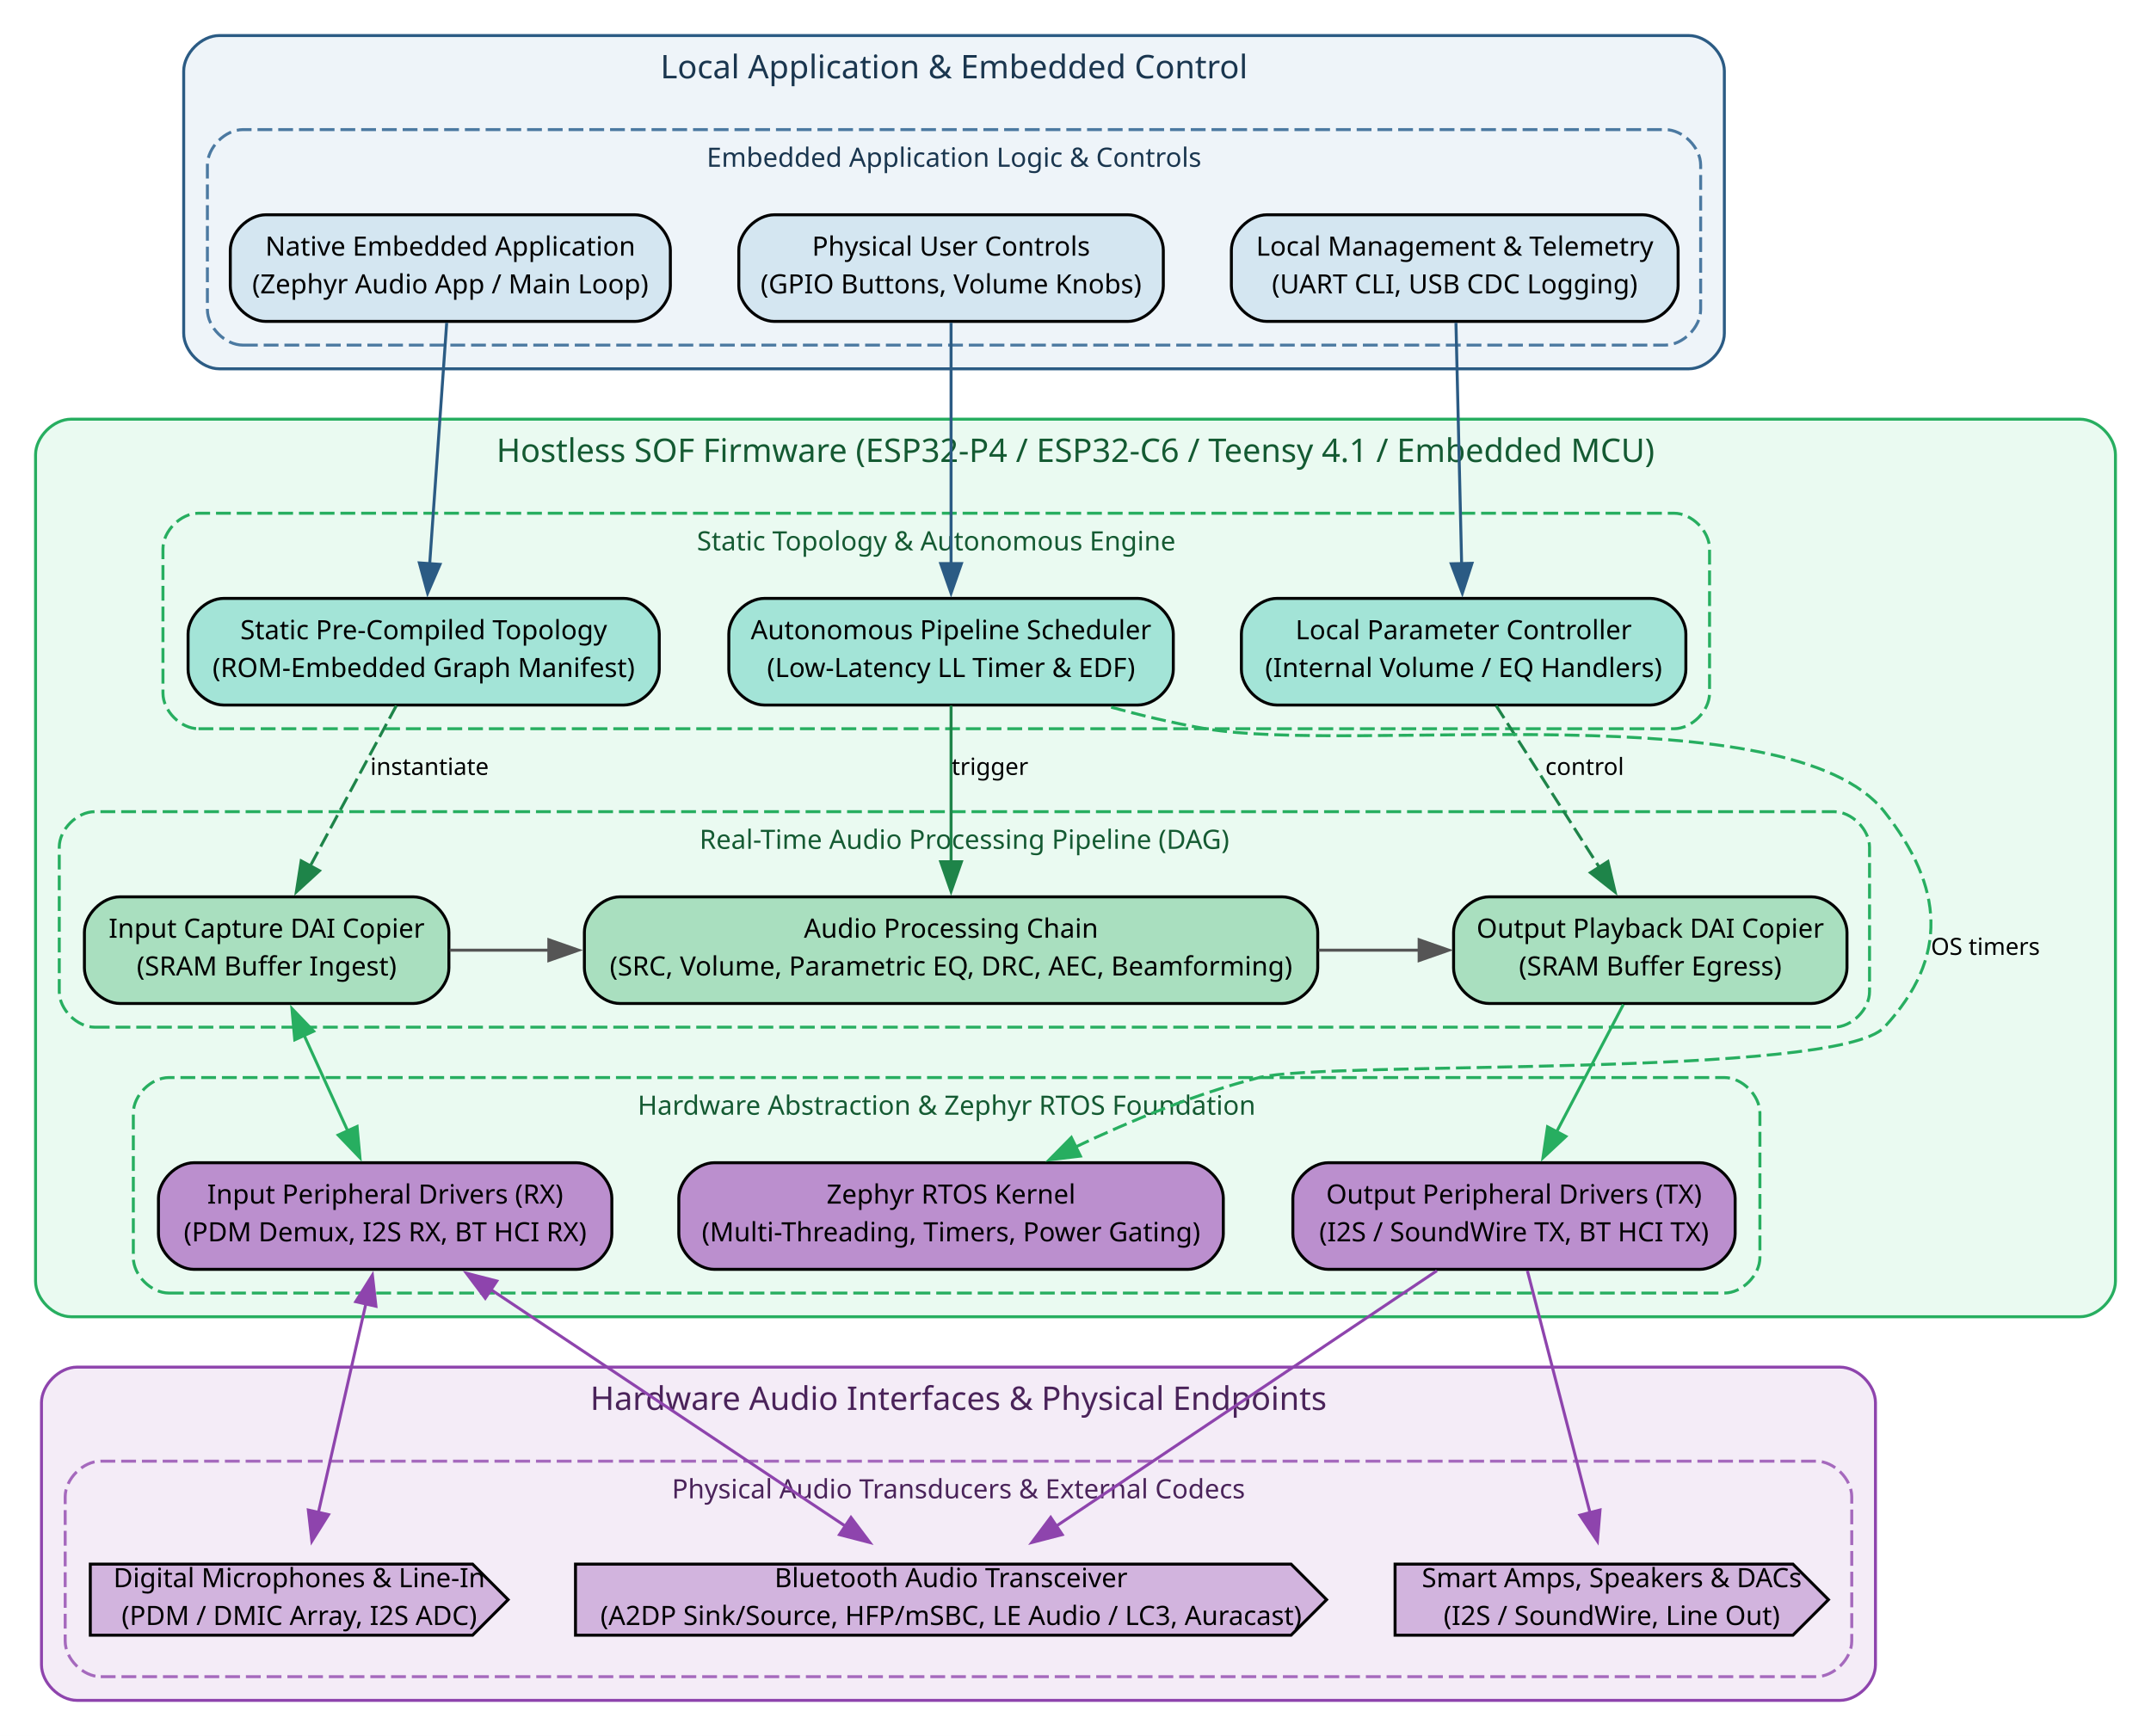
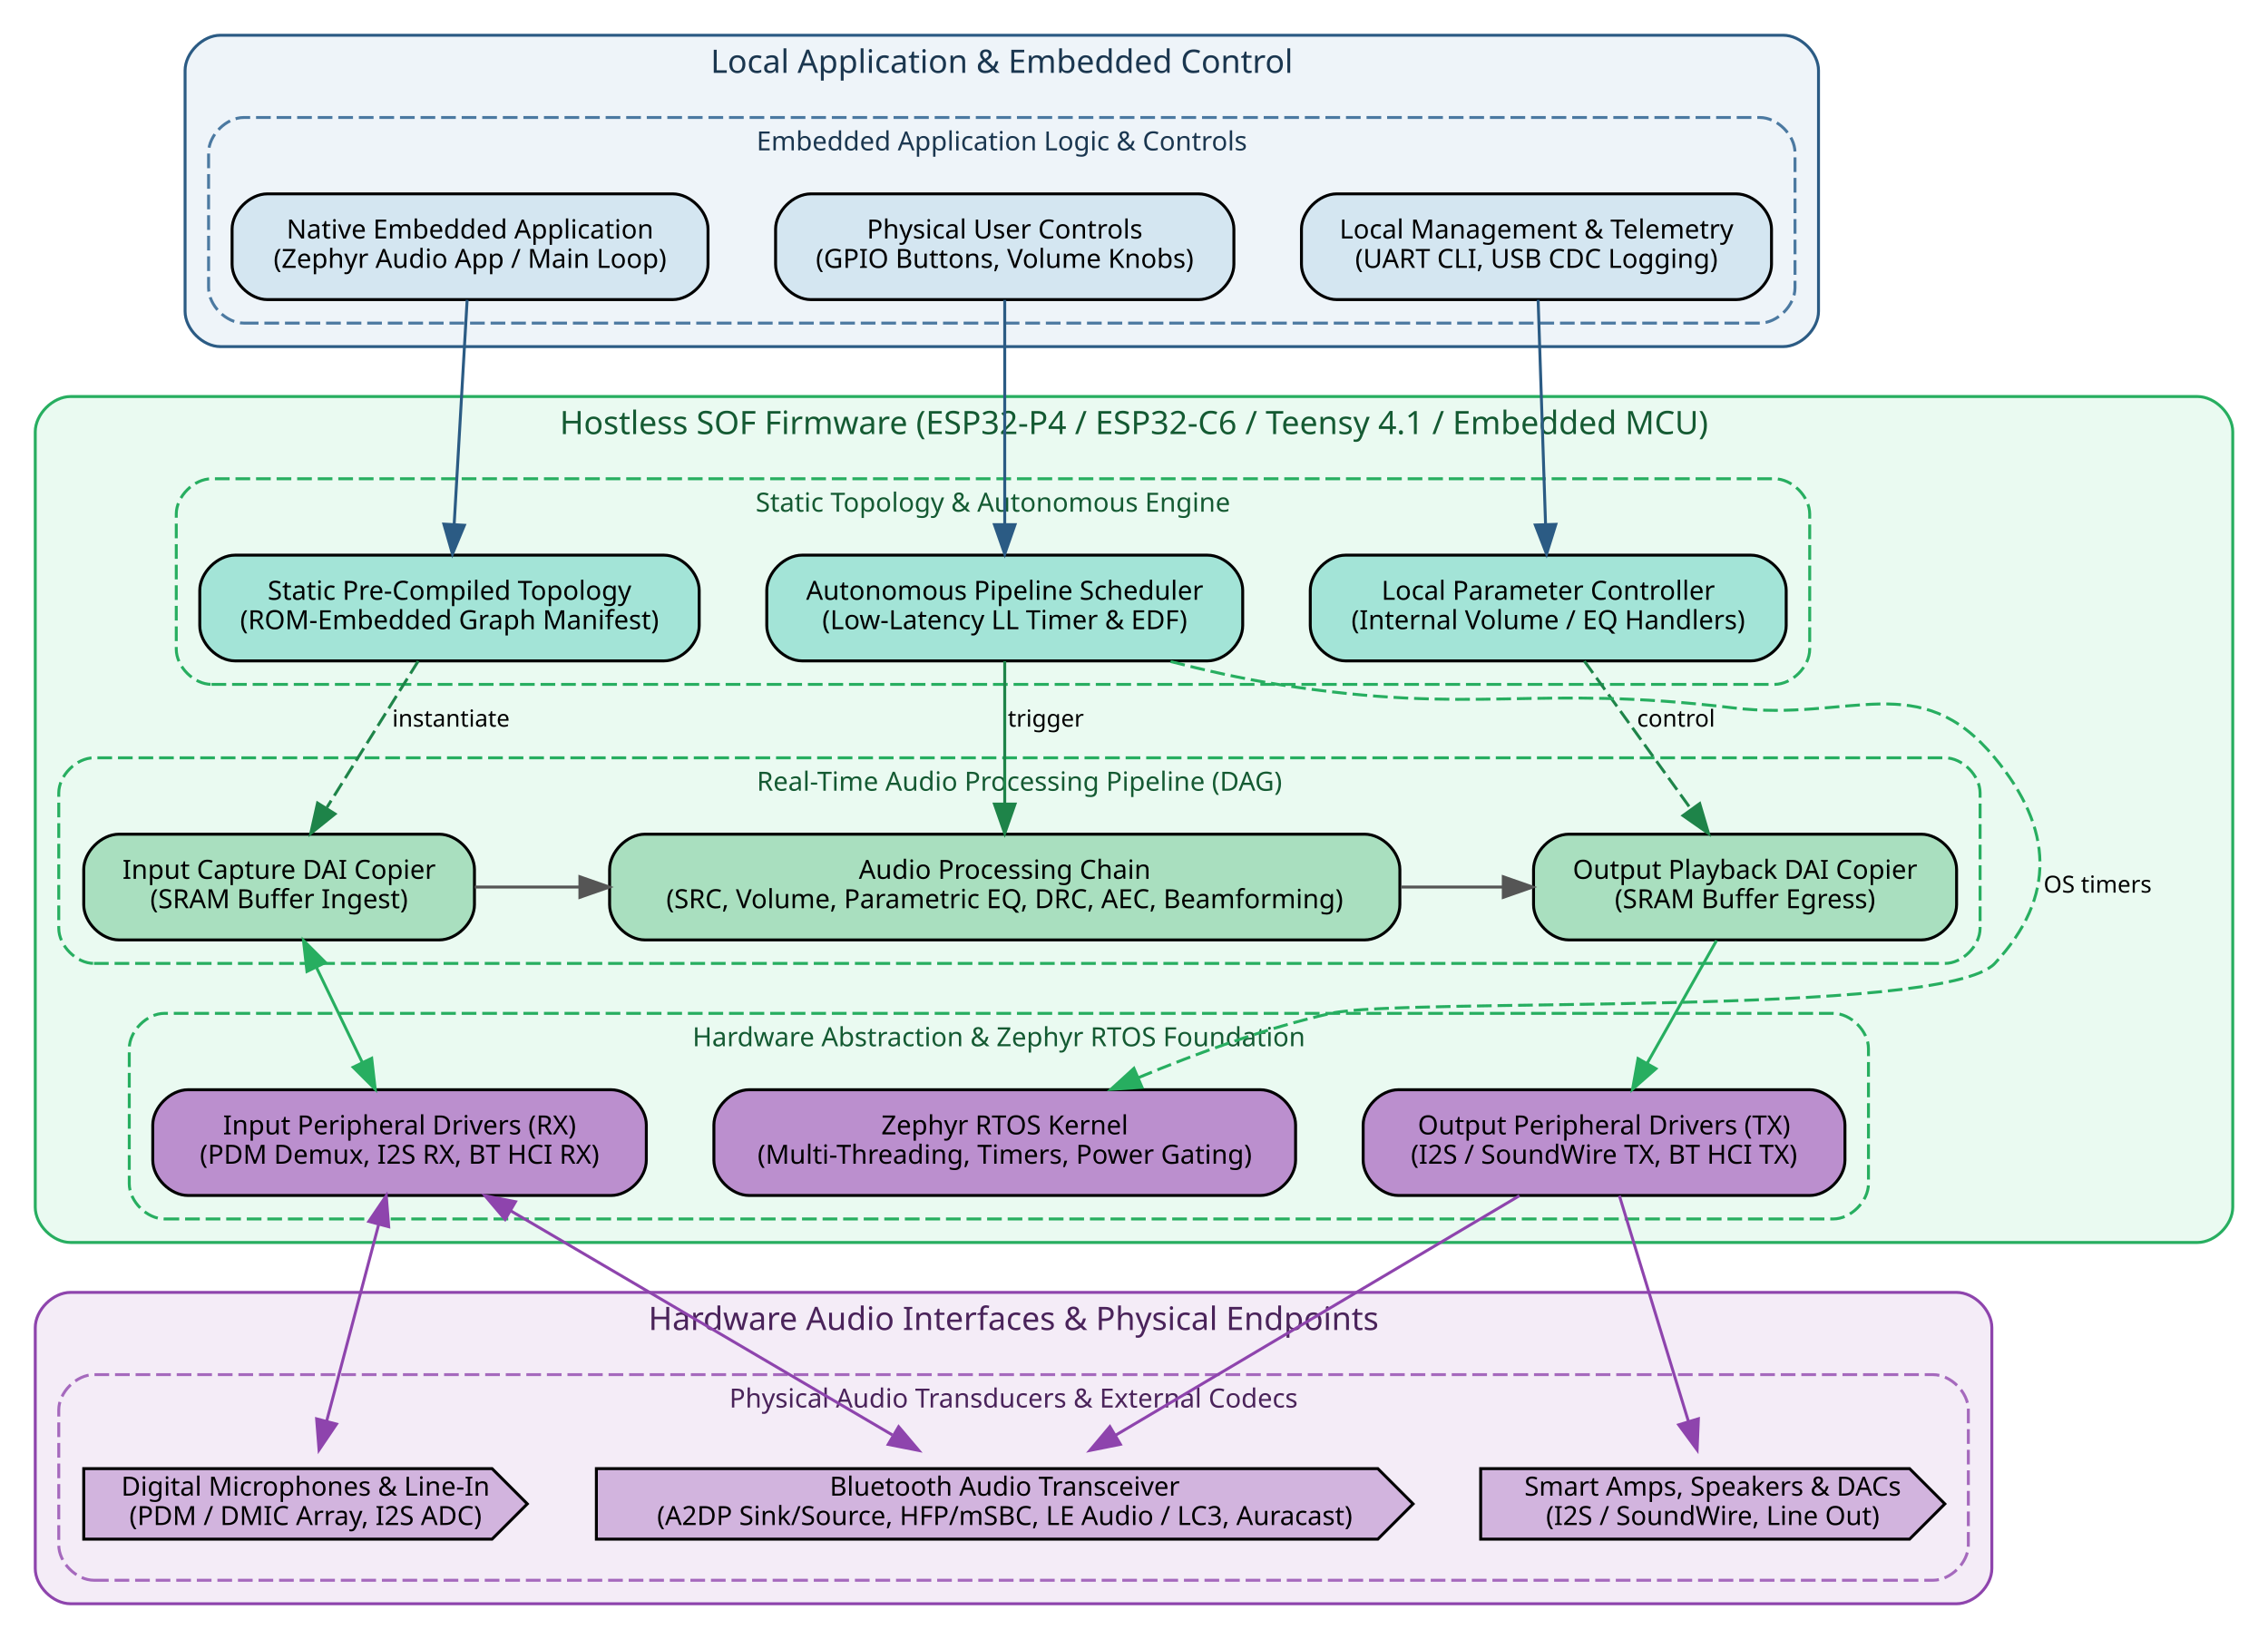
- <svg xmlns="http://www.w3.org/2000/svg" width="726pt" height="586pt" viewBox="0.00 0.00 726.00 586.00">
-   <g id="graph0" class="graph" transform="scale(1 1) rotate(0) translate(4 582)">
-     <polygon fill="white" stroke="none" points="-4,4 -4,-582 722,-582 722,4 -4,4" />
+ <svg xmlns="http://www.w3.org/2000/svg" width="772pt" height="558pt" viewBox="0.00 0.00 772.00 558.00">
+   <g id="graph0" class="graph" transform="scale(1 1) rotate(0) translate(4 554)">
+     <polygon fill="white" stroke="transparent" points="-4,4 -4,-554 768,-554 768,4 -4,4" />
    <g id="clust1" class="cluster">
-       <path fill="#eef4f9" stroke="#2b5b84" d="M70,-457.5C70,-457.5 566,-457.5 566,-457.5 572,-457.5 578,-463.5 578,-469.5 578,-469.5 578,-558 578,-558 578,-564 572,-570 566,-570 566,-570 70,-570 70,-570 64,-570 58,-564 58,-558 58,-558 58,-469.5 58,-469.5 58,-463.5 64,-457.5 70,-457.5" />
-       <text xml:space="preserve" text-anchor="middle" x="318" y="-555.55" font-family="Verdana-Bold" font-size="11.00" fill="#1a364f">Local Application &amp; Embedded Control</text>
+       <path fill="#eef4f9" stroke="#2b5b84" d="M71,-436C71,-436 603,-436 603,-436 609,-436 615,-442 615,-448 615,-448 615,-530 615,-530 615,-536 609,-542 603,-542 603,-542 71,-542 71,-542 65,-542 59,-536 59,-530 59,-530 59,-448 59,-448 59,-442 65,-436 71,-436" />
+       <text text-anchor="middle" x="337" y="-529.2" font-family="Verdana-Bold" font-size="11.00" fill="#1a364f">Local Application &amp; Embedded Control</text>
    </g>
    <g id="clust2" class="cluster">
-       <path fill="none" stroke="#4b79a1" stroke-dasharray="5,2" d="M78,-465.5C78,-465.5 558,-465.5 558,-465.5 564,-465.5 570,-471.5 570,-477.5 570,-477.5 570,-526.25 570,-526.25 570,-532.25 564,-538.25 558,-538.25 558,-538.25 78,-538.25 78,-538.25 72,-538.25 66,-532.25 66,-526.25 66,-526.25 66,-477.5 66,-477.5 66,-471.5 72,-465.5 78,-465.5" />
-       <text xml:space="preserve" text-anchor="middle" x="318" y="-525.7" font-family="Verdana-Bold" font-size="9.00" fill="#1a364f">Embedded Application Logic &amp; Controls</text>
+       <path fill="none" stroke="#4b79a1" stroke-dasharray="5,2" d="M79,-444C79,-444 595,-444 595,-444 601,-444 607,-450 607,-456 607,-456 607,-502 607,-502 607,-508 601,-514 595,-514 595,-514 79,-514 79,-514 73,-514 67,-508 67,-502 67,-502 67,-456 67,-456 67,-450 73,-444 79,-444" />
+       <text text-anchor="middle" x="337" y="-502.8" font-family="Verdana-Bold" font-size="9.00" fill="#1a364f">Embedded Application Logic &amp; Controls</text>
    </g>
    <g id="clust4" class="cluster">
-       <path fill="#eafaf1" stroke="#27ae60" d="M20,-137.5C20,-137.5 698,-137.5 698,-137.5 704,-137.5 710,-143.5 710,-149.5 710,-149.5 710,-428.5 710,-428.5 710,-434.5 704,-440.5 698,-440.5 698,-440.5 20,-440.5 20,-440.5 14,-440.5 8,-434.5 8,-428.5 8,-428.5 8,-149.5 8,-149.5 8,-143.5 14,-137.5 20,-137.5" />
-       <text xml:space="preserve" text-anchor="middle" x="359" y="-426.05" font-family="Verdana-Bold" font-size="11.00" fill="#145a32">Hostless SOF Firmware (ESP32-P4 / ESP32-C6 / Teensy 4.1 / Embedded MCU)</text>
+       <path fill="#eafaf1" stroke="#27ae60" d="M20,-131C20,-131 744,-131 744,-131 750,-131 756,-137 756,-143 756,-143 756,-407 756,-407 756,-413 750,-419 744,-419 744,-419 20,-419 20,-419 14,-419 8,-413 8,-407 8,-407 8,-143 8,-143 8,-137 14,-131 20,-131" />
+       <text text-anchor="middle" x="382" y="-406.2" font-family="Verdana-Bold" font-size="11.00" fill="#145a32">Hostless SOF Firmware (ESP32-P4 / ESP32-C6 / Teensy 4.1 / Embedded MCU)</text>
    </g>
    <g id="clust5" class="cluster">
-       <path fill="none" stroke="#27ae60" stroke-dasharray="5,2" d="M63,-336C63,-336 561,-336 561,-336 567,-336 573,-342 573,-348 573,-348 573,-396.75 573,-396.75 573,-402.75 567,-408.75 561,-408.75 561,-408.75 63,-408.75 63,-408.75 57,-408.75 51,-402.75 51,-396.75 51,-396.75 51,-348 51,-348 51,-342 57,-336 63,-336" />
-       <text xml:space="preserve" text-anchor="middle" x="312" y="-396.2" font-family="Verdana-Bold" font-size="9.00" fill="#145a32">Static Topology &amp; Autonomous Engine</text>
+       <path fill="none" stroke="#27ae60" stroke-dasharray="5,2" d="M68,-321C68,-321 600,-321 600,-321 606,-321 612,-327 612,-333 612,-333 612,-379 612,-379 612,-385 606,-391 600,-391 600,-391 68,-391 68,-391 62,-391 56,-385 56,-379 56,-379 56,-333 56,-333 56,-327 62,-321 68,-321" />
+       <text text-anchor="middle" x="334" y="-379.8" font-family="Verdana-Bold" font-size="9.00" fill="#145a32">Static Topology &amp; Autonomous Engine</text>
    </g>
    <g id="clust7" class="cluster">
-       <path fill="none" stroke="#27ae60" stroke-dasharray="5,2" d="M28,-235.25C28,-235.25 615,-235.25 615,-235.25 621,-235.25 627,-241.25 627,-247.25 627,-247.25 627,-296 627,-296 627,-302 621,-308 615,-308 615,-308 28,-308 28,-308 22,-308 16,-302 16,-296 16,-296 16,-247.25 16,-247.25 16,-241.25 22,-235.25 28,-235.25" />
-       <text xml:space="preserve" text-anchor="middle" x="321.5" y="-295.45" font-family="Verdana-Bold" font-size="9.00" fill="#145a32">Real-Time Audio Processing Pipeline (DAG)</text>
+       <path fill="none" stroke="#27ae60" stroke-dasharray="5,2" d="M28,-226C28,-226 658,-226 658,-226 664,-226 670,-232 670,-238 670,-238 670,-284 670,-284 670,-290 664,-296 658,-296 658,-296 28,-296 28,-296 22,-296 16,-290 16,-284 16,-284 16,-238 16,-238 16,-232 22,-226 28,-226" />
+       <text text-anchor="middle" x="343" y="-284.8" font-family="Verdana-Bold" font-size="9.00" fill="#145a32">Real-Time Audio Processing Pipeline (DAG)</text>
    </g>
    <g id="clust9" class="cluster">
-       <path fill="none" stroke="#27ae60" stroke-dasharray="5,2" d="M53,-145.5C53,-145.5 578,-145.5 578,-145.5 584,-145.5 590,-151.5 590,-157.5 590,-157.5 590,-206.25 590,-206.25 590,-212.25 584,-218.25 578,-218.25 578,-218.25 53,-218.25 53,-218.25 47,-218.25 41,-212.25 41,-206.25 41,-206.25 41,-157.5 41,-157.5 41,-151.5 47,-145.5 53,-145.5" />
-       <text xml:space="preserve" text-anchor="middle" x="315.5" y="-205.7" font-family="Verdana-Bold" font-size="9.00" fill="#145a32">Hardware Abstraction &amp; Zephyr RTOS Foundation</text>
+       <path fill="none" stroke="#27ae60" stroke-dasharray="5,2" d="M52,-139C52,-139 620,-139 620,-139 626,-139 632,-145 632,-151 632,-151 632,-197 632,-197 632,-203 626,-209 620,-209 620,-209 52,-209 52,-209 46,-209 40,-203 40,-197 40,-197 40,-151 40,-151 40,-145 46,-139 52,-139" />
+       <text text-anchor="middle" x="336" y="-197.8" font-family="Verdana-Bold" font-size="9.00" fill="#145a32">Hardware Abstraction &amp; Zephyr RTOS Foundation</text>
    </g>
    <g id="clust11" class="cluster">
-       <path fill="#f4ecf7" stroke="#8e44ad" d="M22,-8C22,-8 617,-8 617,-8 623,-8 629,-14 629,-20 629,-20 629,-108.5 629,-108.5 629,-114.5 623,-120.5 617,-120.5 617,-120.5 22,-120.5 22,-120.5 16,-120.5 10,-114.5 10,-108.5 10,-108.5 10,-20 10,-20 10,-14 16,-8 22,-8" />
-       <text xml:space="preserve" text-anchor="middle" x="319.5" y="-106.05" font-family="Verdana-Bold" font-size="11.00" fill="#4a235a">Hardware Audio Interfaces &amp; Physical Endpoints</text>
+       <path fill="#f4ecf7" stroke="#8e44ad" d="M20,-8C20,-8 662,-8 662,-8 668,-8 674,-14 674,-20 674,-20 674,-102 674,-102 674,-108 668,-114 662,-114 662,-114 20,-114 20,-114 14,-114 8,-108 8,-102 8,-102 8,-20 8,-20 8,-14 14,-8 20,-8" />
+       <text text-anchor="middle" x="341" y="-101.2" font-family="Verdana-Bold" font-size="11.00" fill="#4a235a">Hardware Audio Interfaces &amp; Physical Endpoints</text>
    </g>
    <g id="clust12" class="cluster">
-       <path fill="none" stroke="#a569bd" stroke-dasharray="5,2" d="M30,-16C30,-16 609,-16 609,-16 615,-16 621,-22 621,-28 621,-28 621,-76.75 621,-76.75 621,-82.75 615,-88.75 609,-88.75 609,-88.75 30,-88.75 30,-88.75 24,-88.75 18,-82.75 18,-76.75 18,-76.75 18,-28 18,-28 18,-22 24,-16 30,-16" />
-       <text xml:space="preserve" text-anchor="middle" x="319.5" y="-76.2" font-family="Verdana-Bold" font-size="9.00" fill="#4a235a">Physical Audio Transducers &amp; External Codecs</text>
+       <path fill="none" stroke="#a569bd" stroke-dasharray="5,2" d="M28,-16C28,-16 654,-16 654,-16 660,-16 666,-22 666,-28 666,-28 666,-74 666,-74 666,-80 660,-86 654,-86 654,-86 28,-86 28,-86 22,-86 16,-80 16,-74 16,-74 16,-28 16,-28 16,-22 22,-16 28,-16" />
+       <text text-anchor="middle" x="341" y="-74.8" font-family="Verdana-Bold" font-size="9.00" fill="#4a235a">Physical Audio Transducers &amp; External Codecs</text>
    </g>
    <g id="node1" class="node">
-       <path fill="#d4e6f1" stroke="black" d="M210.26,-509.5C210.26,-509.5 85.74,-509.5 85.74,-509.5 79.74,-509.5 73.73,-503.5 73.73,-497.5 73.73,-497.5 73.73,-485.5 73.73,-485.5 73.73,-479.5 79.73,-473.5 85.73,-473.5 85.73,-473.5 210.26,-473.5 210.26,-473.5 216.26,-473.5 222.26,-479.5 222.26,-485.5 222.26,-485.5 222.26,-497.5 222.26,-497.5 222.26,-503.5 216.26,-509.5 210.26,-509.5" />
-       <text xml:space="preserve" text-anchor="middle" x="148" y="-495.7" font-family="verdana" font-size="9.00">Native Embedded Application</text>
-       <text xml:space="preserve" text-anchor="middle" x="148" y="-482.95" font-family="verdana" font-size="9.00">(Zephyr Audio App / Main Loop)</text>
+       <path fill="#d4e6f1" stroke="black" d="M225,-488C225,-488 87,-488 87,-488 81,-488 75,-482 75,-476 75,-476 75,-464 75,-464 75,-458 81,-452 87,-452 87,-452 225,-452 225,-452 231,-452 237,-458 237,-464 237,-464 237,-476 237,-476 237,-482 231,-488 225,-488" />
+       <text text-anchor="middle" x="156" y="-472.8" font-family="verdana" font-size="9.00">Native Embedded Application</text>
+       <text text-anchor="middle" x="156" y="-462.8" font-family="verdana" font-size="9.00">(Zephyr Audio App / Main Loop)</text>
    </g>
    <g id="node4" class="node">
-       <path fill="#a3e4d7" stroke="black" d="M206.51,-380C206.51,-380 71.49,-380 71.49,-380 65.49,-380 59.48,-374 59.48,-368 59.48,-368 59.48,-356 59.48,-356 59.48,-350 65.48,-344 71.48,-344 71.48,-344 206.51,-344 206.51,-344 212.51,-344 218.51,-350 218.51,-356 218.51,-356 218.51,-368 218.51,-368 218.51,-374 212.51,-380 206.51,-380" />
-       <text xml:space="preserve" text-anchor="middle" x="139" y="-366.2" font-family="verdana" font-size="9.00">Static Pre-Compiled Topology</text>
-       <text xml:space="preserve" text-anchor="middle" x="139" y="-353.45" font-family="verdana" font-size="9.00">(ROM-Embedded Graph Manifest)</text>
+       <path fill="#a3e4d7" stroke="black" d="M222,-365C222,-365 76,-365 76,-365 70,-365 64,-359 64,-353 64,-353 64,-341 64,-341 64,-335 70,-329 76,-329 76,-329 222,-329 222,-329 228,-329 234,-335 234,-341 234,-341 234,-353 234,-353 234,-359 228,-365 222,-365" />
+       <text text-anchor="middle" x="149" y="-349.8" font-family="verdana" font-size="9.00">Static Pre-Compiled Topology</text>
+       <text text-anchor="middle" x="149" y="-339.8" font-family="verdana" font-size="9.00">(ROM-Embedded Graph Manifest)</text>
    </g>
    <g id="edge6" class="edge">
-       <path fill="none" stroke="#2b5b84" d="M146.77,-473.04C145.29,-452.06 142.78,-416.56 141.02,-391.57" />
-       <polygon fill="#2b5b84" stroke="#2b5b84" points="144.52,-391.49 140.32,-381.76 137.54,-391.98 144.52,-391.49" />
+       <path fill="none" stroke="#2b5b84" d="M155.01,-451.92C153.86,-432.04 151.95,-398.92 150.59,-375.42" />
+       <polygon fill="#2b5b84" stroke="#2b5b84" points="154.08,-375.17 150.01,-365.38 147.09,-375.57 154.08,-375.17" />
    </g>
    <g id="node2" class="node">
-       <path fill="#d4e6f1" stroke="black" d="M376.64,-509.5C376.64,-509.5 257.36,-509.5 257.36,-509.5 251.36,-509.5 245.36,-503.5 245.36,-497.5 245.36,-497.5 245.36,-485.5 245.36,-485.5 245.36,-479.5 251.36,-473.5 257.36,-473.5 257.36,-473.5 376.64,-473.5 376.64,-473.5 382.64,-473.5 388.64,-479.5 388.64,-485.5 388.64,-485.5 388.64,-497.5 388.64,-497.5 388.64,-503.5 382.64,-509.5 376.64,-509.5" />
-       <text xml:space="preserve" text-anchor="middle" x="317" y="-495.7" font-family="verdana" font-size="9.00">Physical User Controls</text>
-       <text xml:space="preserve" text-anchor="middle" x="317" y="-482.95" font-family="verdana" font-size="9.00">(GPIO Buttons, Volume Knobs)</text>
+       <path fill="#d4e6f1" stroke="black" d="M404,-488C404,-488 272,-488 272,-488 266,-488 260,-482 260,-476 260,-476 260,-464 260,-464 260,-458 266,-452 272,-452 272,-452 404,-452 404,-452 410,-452 416,-458 416,-464 416,-464 416,-476 416,-476 416,-482 410,-488 404,-488" />
+       <text text-anchor="middle" x="338" y="-472.8" font-family="verdana" font-size="9.00">Physical User Controls</text>
+       <text text-anchor="middle" x="338" y="-462.8" font-family="verdana" font-size="9.00">(GPIO Buttons, Volume Knobs)</text>
    </g>
    <g id="node5" class="node">
-       <path fill="#a3e4d7" stroke="black" d="M380.01,-380C380.01,-380 253.99,-380 253.99,-380 247.99,-380 241.99,-374 241.99,-368 241.99,-368 241.99,-356 241.99,-356 241.99,-350 247.99,-344 253.99,-344 253.99,-344 380.01,-344 380.01,-344 386.01,-344 392.01,-350 392.01,-356 392.01,-356 392.01,-368 392.01,-368 392.01,-374 386.01,-380 380.01,-380" />
-       <text xml:space="preserve" text-anchor="middle" x="317" y="-366.2" font-family="verdana" font-size="9.00">Autonomous Pipeline Scheduler</text>
-       <text xml:space="preserve" text-anchor="middle" x="317" y="-353.45" font-family="verdana" font-size="9.00">(Low-Latency LL Timer &amp; EDF)</text>
+       <path fill="#a3e4d7" stroke="black" d="M407,-365C407,-365 269,-365 269,-365 263,-365 257,-359 257,-353 257,-353 257,-341 257,-341 257,-335 263,-329 269,-329 269,-329 407,-329 407,-329 413,-329 419,-335 419,-341 419,-341 419,-353 419,-353 419,-359 413,-365 407,-365" />
+       <text text-anchor="middle" x="338" y="-349.8" font-family="verdana" font-size="9.00">Autonomous Pipeline Scheduler</text>
+       <text text-anchor="middle" x="338" y="-339.8" font-family="verdana" font-size="9.00">(Low-Latency LL Timer &amp; EDF)</text>
    </g>
    <g id="edge3" class="edge">
-       <path fill="none" stroke="#2b5b84" d="M317,-473.04C317,-452.06 317,-416.56 317,-391.57" />
-       <polygon fill="#2b5b84" stroke="#2b5b84" points="320.5,-391.76 317,-381.76 313.5,-391.76 320.5,-391.76" />
+       <path fill="none" stroke="#2b5b84" d="M338,-451.92C338,-432.04 338,-398.92 338,-375.42" />
+       <polygon fill="#2b5b84" stroke="#2b5b84" points="341.5,-375.38 338,-365.38 334.5,-375.38 341.5,-375.38" />
    </g>
    <g id="node3" class="node">
-       <path fill="#d4e6f1" stroke="black" d="M550.39,-509.5C550.39,-509.5 423.61,-509.5 423.61,-509.5 417.61,-509.5 411.61,-503.5 411.61,-497.5 411.61,-497.5 411.61,-485.5 411.61,-485.5 411.61,-479.5 417.61,-473.5 423.61,-473.5 423.61,-473.5 550.39,-473.5 550.39,-473.5 556.39,-473.5 562.39,-479.5 562.39,-485.5 562.39,-485.5 562.39,-497.5 562.39,-497.5 562.39,-503.5 556.39,-509.5 550.39,-509.5" />
-       <text xml:space="preserve" text-anchor="middle" x="487" y="-495.7" font-family="verdana" font-size="9.00">Local Management &amp; Telemetry</text>
-       <text xml:space="preserve" text-anchor="middle" x="487" y="-482.95" font-family="verdana" font-size="9.00">(UART CLI, USB CDC Logging)</text>
+       <path fill="#d4e6f1" stroke="black" d="M587,-488C587,-488 451,-488 451,-488 445,-488 439,-482 439,-476 439,-476 439,-464 439,-464 439,-458 445,-452 451,-452 451,-452 587,-452 587,-452 593,-452 599,-458 599,-464 599,-464 599,-476 599,-476 599,-482 593,-488 587,-488" />
+       <text text-anchor="middle" x="519" y="-472.8" font-family="verdana" font-size="9.00">Local Management &amp; Telemetry</text>
+       <text text-anchor="middle" x="519" y="-462.8" font-family="verdana" font-size="9.00">(UART CLI, USB CDC Logging)</text>
    </g>
    <g id="node6" class="node">
-       <path fill="#a3e4d7" stroke="black" d="M553.01,-380C553.01,-380 426.99,-380 426.99,-380 420.99,-380 414.99,-374 414.99,-368 414.99,-368 414.99,-356 414.99,-356 414.99,-350 420.99,-344 426.99,-344 426.99,-344 553.01,-344 553.01,-344 559.01,-344 565.01,-350 565.01,-356 565.01,-356 565.01,-368 565.01,-368 565.01,-374 559.01,-380 553.01,-380" />
-       <text xml:space="preserve" text-anchor="middle" x="490" y="-366.2" font-family="verdana" font-size="9.00">Local Parameter Controller</text>
-       <text xml:space="preserve" text-anchor="middle" x="490" y="-353.45" font-family="verdana" font-size="9.00">(Internal Volume / EQ Handlers)</text>
+       <path fill="#a3e4d7" stroke="black" d="M592,-365C592,-365 454,-365 454,-365 448,-365 442,-359 442,-353 442,-353 442,-341 442,-341 442,-335 448,-329 454,-329 454,-329 592,-329 592,-329 598,-329 604,-335 604,-341 604,-341 604,-353 604,-353 604,-359 598,-365 592,-365" />
+       <text text-anchor="middle" x="523" y="-349.8" font-family="verdana" font-size="9.00">Local Parameter Controller</text>
+       <text text-anchor="middle" x="523" y="-339.8" font-family="verdana" font-size="9.00">(Internal Volume / EQ Handlers)</text>
    </g>
    <g id="edge7" class="edge">
-       <path fill="none" stroke="#2b5b84" d="M487.41,-473.04C487.9,-452.06 488.74,-416.56 489.33,-391.57" />
-       <polygon fill="#2b5b84" stroke="#2b5b84" points="492.82,-391.84 489.56,-381.76 485.82,-391.68 492.82,-391.84" />
+       <path fill="none" stroke="#2b5b84" d="M519.56,-451.92C520.22,-432.04 521.32,-398.92 522.09,-375.42" />
+       <polygon fill="#2b5b84" stroke="#2b5b84" points="525.59,-375.49 522.43,-365.38 518.6,-375.26 525.59,-375.49" />
    </g>
    <g id="node7" class="node">
-       <path fill="#a9dfbf" stroke="black" d="M135.51,-279.25C135.51,-279.25 36.49,-279.25 36.49,-279.25 30.49,-279.25 24.49,-273.25 24.49,-267.25 24.49,-267.25 24.49,-255.25 24.49,-255.25 24.49,-249.25 30.49,-243.25 36.49,-243.25 36.49,-243.25 135.51,-243.25 135.51,-243.25 141.51,-243.25 147.51,-249.25 147.51,-255.25 147.51,-255.25 147.51,-267.25 147.51,-267.25 147.51,-273.25 141.51,-279.25 135.51,-279.25" />
-       <text xml:space="preserve" text-anchor="middle" x="86" y="-265.45" font-family="verdana" font-size="9.00">Input Capture DAI Copier</text>
-       <text xml:space="preserve" text-anchor="middle" x="86" y="-252.7" font-family="verdana" font-size="9.00">(SRAM Buffer Ingest)</text>
+       <path fill="#a9dfbf" stroke="black" d="M145.5,-270C145.5,-270 36.5,-270 36.5,-270 30.5,-270 24.5,-264 24.5,-258 24.5,-258 24.5,-246 24.5,-246 24.5,-240 30.5,-234 36.5,-234 36.5,-234 145.5,-234 145.5,-234 151.5,-234 157.5,-240 157.5,-246 157.5,-246 157.5,-258 157.5,-258 157.5,-264 151.5,-270 145.5,-270" />
+       <text text-anchor="middle" x="91" y="-254.8" font-family="verdana" font-size="9.00">Input Capture DAI Copier</text>
+       <text text-anchor="middle" x="91" y="-244.8" font-family="verdana" font-size="9.00">(SRAM Buffer Ingest)</text>
    </g>
    <g id="edge8" class="edge">
-       <path fill="none" stroke="#1e8449" stroke-dasharray="5,2" d="M129.77,-343.8C121.76,-328.88 110.03,-307.02 100.73,-289.69" />
-       <polygon fill="#1e8449" stroke="#1e8449" points="103.83,-288.07 96.02,-280.92 97.66,-291.39 103.83,-288.07" />
-       <text xml:space="preserve" text-anchor="middle" x="140.97" y="-320.4" font-family="verdana" font-size="8.00">instantiate</text>
+       <path fill="none" stroke="#1e8449" stroke-dasharray="5,2" d="M138.36,-328.94C129.67,-315 117.24,-295.07 107.29,-279.12" />
+       <polygon fill="#1e8449" stroke="#1e8449" points="110.03,-276.9 101.77,-270.26 104.09,-280.6 110.03,-276.9" />
+       <text text-anchor="middle" x="149.5" y="-306.6" font-family="verdana" font-size="8.00">instantiate</text>
    </g>
    <g id="node8" class="node">
-       <path fill="#a9dfbf" stroke="black" d="M428.76,-279.25C428.76,-279.25 205.24,-279.25 205.24,-279.25 199.24,-279.25 193.24,-273.25 193.24,-267.25 193.24,-267.25 193.24,-255.25 193.24,-255.25 193.24,-249.25 199.24,-243.25 205.24,-243.25 205.24,-243.25 428.76,-243.25 428.76,-243.25 434.76,-243.25 440.76,-249.25 440.76,-255.25 440.76,-255.25 440.76,-267.25 440.76,-267.25 440.76,-273.25 434.76,-279.25 428.76,-279.25" />
-       <text xml:space="preserve" text-anchor="middle" x="317" y="-265.45" font-family="verdana" font-size="9.00">Audio Processing Chain</text>
-       <text xml:space="preserve" text-anchor="middle" x="317" y="-252.7" font-family="verdana" font-size="9.00">(SRC, Volume, Parametric EQ, DRC, AEC, Beamforming)</text>
+       <path fill="#a9dfbf" stroke="black" d="M460.5,-270C460.5,-270 215.5,-270 215.5,-270 209.5,-270 203.5,-264 203.5,-258 203.5,-258 203.5,-246 203.5,-246 203.5,-240 209.5,-234 215.5,-234 215.5,-234 460.5,-234 460.5,-234 466.5,-234 472.5,-240 472.5,-246 472.5,-246 472.5,-258 472.5,-258 472.5,-264 466.5,-270 460.5,-270" />
+       <text text-anchor="middle" x="338" y="-254.8" font-family="verdana" font-size="9.00">Audio Processing Chain</text>
+       <text text-anchor="middle" x="338" y="-244.8" font-family="verdana" font-size="9.00">(SRC, Volume, Parametric EQ, DRC, AEC, Beamforming)</text>
    </g>
    <g id="edge4" class="edge">
-       <path fill="none" stroke="#1e8449" d="M317,-343.8C317,-329.16 317,-307.84 317,-290.68" />
-       <polygon fill="#1e8449" stroke="#1e8449" points="320.5,-291.1 317,-281.1 313.5,-291.1 320.5,-291.1" />
-       <text xml:space="preserve" text-anchor="middle" x="330.12" y="-320.4" font-family="verdana" font-size="8.00">trigger</text>
+       <path fill="none" stroke="#1e8449" d="M338,-328.94C338,-315.39 338,-296.18 338,-280.47" />
+       <polygon fill="#1e8449" stroke="#1e8449" points="341.5,-280.26 338,-270.26 334.5,-280.26 341.5,-280.26" />
+       <text text-anchor="middle" x="352" y="-306.6" font-family="verdana" font-size="8.00">trigger</text>
    </g>
    <g id="node9" class="node">
-       <path fill="#a9dfbf" stroke="black" d="M607.39,-279.25C607.39,-279.25 498.61,-279.25 498.61,-279.25 492.61,-279.25 486.61,-273.25 486.61,-267.25 486.61,-267.25 486.61,-255.25 486.61,-255.25 486.61,-249.25 492.61,-243.25 498.61,-243.25 498.61,-243.25 607.39,-243.25 607.39,-243.25 613.39,-243.25 619.39,-249.25 619.39,-255.25 619.39,-255.25 619.39,-267.25 619.39,-267.25 619.39,-273.25 613.39,-279.25 607.39,-279.25" />
-       <text xml:space="preserve" text-anchor="middle" x="553" y="-265.45" font-family="verdana" font-size="9.00">Output Playback DAI Copier</text>
-       <text xml:space="preserve" text-anchor="middle" x="553" y="-252.7" font-family="verdana" font-size="9.00">(SRAM Buffer Egress)</text>
+       <path fill="#a9dfbf" stroke="black" d="M650,-270C650,-270 530,-270 530,-270 524,-270 518,-264 518,-258 518,-258 518,-246 518,-246 518,-240 524,-234 530,-234 530,-234 650,-234 650,-234 656,-234 662,-240 662,-246 662,-246 662,-258 662,-258 662,-264 656,-270 650,-270" />
+       <text text-anchor="middle" x="590" y="-254.8" font-family="verdana" font-size="9.00">Output Playback DAI Copier</text>
+       <text text-anchor="middle" x="590" y="-244.8" font-family="verdana" font-size="9.00">(SRAM Buffer Egress)</text>
    </g>
    <g id="edge9" class="edge">
-       <path fill="none" stroke="#1e8449" stroke-dasharray="5,2" d="M500.97,-343.8C510.58,-328.74 524.7,-306.61 535.81,-289.2" />
-       <polygon fill="#1e8449" stroke="#1e8449" points="538.7,-291.17 541.13,-280.86 532.8,-287.41 538.7,-291.17" />
-       <text xml:space="preserve" text-anchor="middle" x="530.85" y="-320.4" font-family="verdana" font-size="8.00">control</text>
+       <path fill="none" stroke="#1e8449" stroke-dasharray="5,2" d="M535.29,-328.94C545.43,-314.87 559.96,-294.69 571.5,-278.67" />
+       <polygon fill="#1e8449" stroke="#1e8449" points="574.56,-280.42 577.56,-270.26 568.88,-276.33 574.56,-280.42" />
+       <text text-anchor="middle" x="566.5" y="-306.6" font-family="verdana" font-size="8.00">control</text>
    </g>
    <g id="edge1" class="edge">
-       <path fill="none" stroke="#555555" d="M147.81,-261.25C159.05,-261.25 170.28,-261.25 181.52,-261.25" />
-       <polygon fill="#555555" stroke="#555555" points="181.24,-264.75 191.24,-261.25 181.24,-257.75 181.24,-264.75" />
+       <path fill="none" stroke="#555555" d="M157.57,-252C169.5,-252 181.43,-252 193.36,-252" />
+       <polygon fill="#555555" stroke="#555555" points="193.39,-255.5 203.39,-252 193.39,-248.5 193.39,-255.5" />
    </g>
    <g id="edge2" class="edge">
-       <path fill="none" stroke="#555555" d="M440.99,-261.25C452.37,-261.25 463.74,-261.25 475.12,-261.25" />
-       <polygon fill="#555555" stroke="#555555" points="474.98,-264.75 484.98,-261.25 474.98,-257.75 474.98,-264.75" />
+       <path fill="none" stroke="#555555" d="M472.86,-252C484.42,-252 495.98,-252 507.54,-252" />
+       <polygon fill="#555555" stroke="#555555" points="507.7,-255.5 517.7,-252 507.7,-248.5 507.7,-255.5" />
    </g>
    <g id="node11" class="node">
-       <path fill="#bb8fce" stroke="black" d="M396.89,-189.5C396.89,-189.5 237.11,-189.5 237.11,-189.5 231.11,-189.5 225.11,-183.5 225.11,-177.5 225.11,-177.5 225.11,-165.5 225.11,-165.5 225.11,-159.5 231.11,-153.5 237.11,-153.5 237.11,-153.5 396.89,-153.5 396.89,-153.5 402.89,-153.5 408.89,-159.5 408.89,-165.5 408.89,-165.5 408.89,-177.5 408.89,-177.5 408.89,-183.5 402.89,-189.5 396.89,-189.5" />
-       <text xml:space="preserve" text-anchor="middle" x="317" y="-175.7" font-family="verdana" font-size="9.00">Zephyr RTOS Kernel</text>
-       <text xml:space="preserve" text-anchor="middle" x="317" y="-162.95" font-family="verdana" font-size="9.00">(Multi-Threading, Timers, Power Gating)</text>
+       <path fill="#bb8fce" stroke="black" d="M425,-183C425,-183 251,-183 251,-183 245,-183 239,-177 239,-171 239,-171 239,-159 239,-159 239,-153 245,-147 251,-147 251,-147 425,-147 425,-147 431,-147 437,-153 437,-159 437,-159 437,-171 437,-171 437,-177 431,-183 425,-183" />
+       <text text-anchor="middle" x="338" y="-167.8" font-family="verdana" font-size="9.00">Zephyr RTOS Kernel</text>
+       <text text-anchor="middle" x="338" y="-157.8" font-family="verdana" font-size="9.00">(Multi-Threading, Timers, Power Gating)</text>
    </g>
    <g id="node12" class="node">
-       <path fill="#bb8fce" stroke="black" d="M569.64,-189.5C569.64,-189.5 444.36,-189.5 444.36,-189.5 438.36,-189.5 432.36,-183.5 432.36,-177.5 432.36,-177.5 432.36,-165.5 432.36,-165.5 432.36,-159.5 438.36,-153.5 444.36,-153.5 444.36,-153.5 569.64,-153.5 569.64,-153.5 575.64,-153.5 581.64,-159.5 581.64,-165.5 581.64,-165.5 581.64,-177.5 581.64,-177.5 581.64,-183.5 575.64,-189.5 569.64,-189.5" />
-       <text xml:space="preserve" text-anchor="middle" x="507" y="-175.7" font-family="verdana" font-size="9.00">Output Peripheral Drivers (TX)</text>
-       <text xml:space="preserve" text-anchor="middle" x="507" y="-162.95" font-family="verdana" font-size="9.00">(I2S / SoundWire TX, BT HCI TX)</text>
+       <path fill="#bb8fce" stroke="black" d="M612,-183C612,-183 472,-183 472,-183 466,-183 460,-177 460,-171 460,-171 460,-159 460,-159 460,-153 466,-147 472,-147 472,-147 612,-147 612,-147 618,-147 624,-153 624,-159 624,-159 624,-171 624,-171 624,-177 618,-183 612,-183" />
+       <text text-anchor="middle" x="542" y="-167.8" font-family="verdana" font-size="9.00">Output Peripheral Drivers (TX)</text>
+       <text text-anchor="middle" x="542" y="-157.8" font-family="verdana" font-size="9.00">(I2S / SoundWire TX, BT HCI TX)</text>
    </g>
    <g id="edge11" class="edge">
-       <path fill="none" stroke="#27ae60" d="M543.91,-242.91C537.49,-230.65 528.74,-213.97 521.37,-199.92" />
-       <polygon fill="#27ae60" stroke="#27ae60" points="524.51,-198.37 516.77,-191.14 518.32,-201.62 524.51,-198.37" />
+       <path fill="none" stroke="#27ae60" d="M580.29,-233.8C573.52,-221.82 564.37,-205.62 556.71,-192.06" />
+       <polygon fill="#27ae60" stroke="#27ae60" points="559.66,-190.16 551.7,-183.18 553.57,-193.6 559.66,-190.16" />
    </g>
    <g id="node10" class="node">
-       <path fill="#bb8fce" stroke="black" d="M190.51,-189.5C190.51,-189.5 61.49,-189.5 61.49,-189.5 55.49,-189.5 49.48,-183.5 49.48,-177.5 49.48,-177.5 49.48,-165.5 49.48,-165.5 49.48,-159.5 55.48,-153.5 61.48,-153.5 61.48,-153.5 190.51,-153.5 190.51,-153.5 196.51,-153.5 202.51,-159.5 202.51,-165.5 202.51,-165.5 202.51,-177.5 202.51,-177.5 202.51,-183.5 196.51,-189.5 190.51,-189.5" />
-       <text xml:space="preserve" text-anchor="middle" x="126" y="-175.7" font-family="verdana" font-size="9.00">Input Peripheral Drivers (RX)</text>
-       <text xml:space="preserve" text-anchor="middle" x="126" y="-162.95" font-family="verdana" font-size="9.00">(PDM Demux, I2S RX, BT HCI RX)</text>
+       <path fill="#bb8fce" stroke="black" d="M204,-183C204,-183 60,-183 60,-183 54,-183 48,-177 48,-171 48,-171 48,-159 48,-159 48,-153 54,-147 60,-147 60,-147 204,-147 204,-147 210,-147 216,-153 216,-159 216,-159 216,-171 216,-171 216,-177 210,-183 204,-183" />
+       <text text-anchor="middle" x="132" y="-167.8" font-family="verdana" font-size="9.00">Input Peripheral Drivers (RX)</text>
+       <text text-anchor="middle" x="132" y="-157.8" font-family="verdana" font-size="9.00">(PDM Demux, I2S RX, BT HCI RX)</text>
    </g>
    <g id="edge10" class="edge">
-       <path fill="none" stroke="#27ae60" d="M113.45,-200.04C108.69,-210.48 103.27,-222.36 98.52,-232.79" />
-       <polygon fill="#27ae60" stroke="#27ae60" points="116.52,-201.73 117.49,-191.18 110.15,-198.83 116.52,-201.73" />
-       <polygon fill="#27ae60" stroke="#27ae60" points="95.49,-230.99 94.53,-241.54 101.86,-233.89 95.49,-230.99" />
+       <path fill="none" stroke="#27ae60" d="M119.25,-192.43C114.33,-202.64 108.7,-214.3 103.77,-224.52" />
+       <polygon fill="#27ae60" stroke="#27ae60" points="122.52,-193.7 123.72,-183.18 116.22,-190.66 122.52,-193.7" />
+       <polygon fill="#27ae60" stroke="#27ae60" points="100.49,-223.27 99.3,-233.8 106.79,-226.31 100.49,-223.27" />
    </g>
    <g id="edge12" class="edge">
-       <path fill="none" stroke="#27ae60" stroke-dasharray="5,2" d="M358.94,-194.78C377.46,-203.6 399.8,-212.89 421,-218.25 443.8,-224.01 616.05,-217.96 632,-235.25 653.93,-259.01 652.01,-282.6 632,-308 600.28,-348.27 453.54,-327.39 403,-336 392.12,-337.85 380.66,-340.6 369.77,-343.61" />
-       <polygon fill="#27ae60" stroke="#27ae60" points="360.67,-191.73 350.15,-190.48 357.6,-198.02 360.67,-191.73" />
-       <text xml:space="preserve" text-anchor="middle" x="666.11" y="-259.65" font-family="verdana" font-size="8.00">OS timers</text>
+       <path fill="none" stroke="#27ae60" stroke-dasharray="5,2" d="M383.49,-187.11C403.21,-195.34 426.83,-203.99 449,-209 473.56,-214.55 657.87,-207.54 675,-226 696.16,-248.81 694.83,-272.03 675,-296 649.33,-327.03 625.98,-308.17 586,-313 517.52,-321.27 499.13,-310.21 431,-321 418.78,-322.94 405.85,-325.84 393.65,-328.99" />
+       <polygon fill="#27ae60" stroke="#27ae60" points="384.72,-183.83 374.15,-183.13 381.97,-190.27 384.72,-183.83" />
+       <text text-anchor="middle" x="710" y="-250.1" font-family="verdana" font-size="8.00">OS timers</text>
    </g>
    <g id="node14" class="node">
-       <polygon fill="#d2b4de" stroke="black" points="431.76,-54 190.24,-54 190.24,-30 431.76,-30 443.76,-42 431.76,-54" />
-       <text xml:space="preserve" text-anchor="middle" x="317" y="-46.2" font-family="verdana" font-size="9.00">Bluetooth Audio Transceiver</text>
-       <text xml:space="preserve" text-anchor="middle" x="317" y="-33.45" font-family="verdana" font-size="9.00">(A2DP Sink/Source, HFP/mSBC, LE Audio / LC3, Auracast)</text>
+       <polygon fill="#d2b4de" stroke="black" points="465,-54 199,-54 199,-30 465,-30 477,-42 465,-54" />
+       <text text-anchor="middle" x="338" y="-44.8" font-family="verdana" font-size="9.00">Bluetooth Audio Transceiver</text>
+       <text text-anchor="middle" x="338" y="-34.8" font-family="verdana" font-size="9.00">(A2DP Sink/Source, HFP/mSBC, LE Audio / LC3, Auracast)</text>
    </g>
    <g id="edge16" class="edge">
-       <path fill="none" stroke="#8e44ad" d="M480.98,-153.04C447.67,-130.69 389.82,-91.87 352.49,-66.82" />
-       <polygon fill="#8e44ad" stroke="#8e44ad" points="354.52,-63.96 344.27,-61.3 350.62,-69.78 354.52,-63.96" />
+       <path fill="none" stroke="#8e44ad" d="M513.2,-146.92C477.16,-125.54 415.34,-88.87 375.6,-65.3" />
+       <polygon fill="#8e44ad" stroke="#8e44ad" points="377.37,-62.28 366.98,-60.19 373.79,-68.3 377.37,-62.28" />
    </g>
    <g id="node15" class="node">
-       <polygon fill="#d2b4de" stroke="black" points="601.14,-54 466.86,-54 466.86,-30 601.14,-30 613.14,-42 601.14,-54" />
-       <text xml:space="preserve" text-anchor="middle" x="540" y="-46.2" font-family="verdana" font-size="9.00">Smart Amps, Speakers &amp; DACs</text>
-       <text xml:space="preserve" text-anchor="middle" x="540" y="-33.45" font-family="verdana" font-size="9.00">(I2S / SoundWire, Line Out)</text>
+       <polygon fill="#d2b4de" stroke="black" points="646,-54 500,-54 500,-30 646,-30 658,-42 646,-54" />
+       <text text-anchor="middle" x="579" y="-44.8" font-family="verdana" font-size="9.00">Smart Amps, Speakers &amp; DACs</text>
+       <text text-anchor="middle" x="579" y="-34.8" font-family="verdana" font-size="9.00">(I2S / SoundWire, Line Out)</text>
    </g>
    <g id="edge17" class="edge">
-       <path fill="none" stroke="#8e44ad" d="M511.52,-153.04C516.97,-131.96 526.22,-96.24 532.69,-71.23" />
-       <polygon fill="#8e44ad" stroke="#8e44ad" points="536.04,-72.27 535.16,-61.72 529.26,-70.52 536.04,-72.27" />
+       <path fill="none" stroke="#8e44ad" d="M547.22,-146.92C553.33,-126.95 563.52,-93.62 570.71,-70.11" />
+       <polygon fill="#8e44ad" stroke="#8e44ad" points="574.11,-70.97 573.68,-60.38 567.41,-68.92 574.11,-70.97" />
    </g>
    <g id="node13" class="node">
-       <polygon fill="#d2b4de" stroke="black" points="155.51,-54 26.48,-54 26.48,-30 155.51,-30 167.51,-42 155.51,-54" />
-       <text xml:space="preserve" text-anchor="middle" x="97" y="-46.2" font-family="verdana" font-size="9.00">Digital Microphones &amp; Line-In</text>
-       <text xml:space="preserve" text-anchor="middle" x="97" y="-33.45" font-family="verdana" font-size="9.00">(PDM / DMIC Array, I2S ADC)</text>
+       <polygon fill="#d2b4de" stroke="black" points="163.5,-54 24.5,-54 24.5,-30 163.5,-30 175.5,-42 163.5,-54" />
+       <text text-anchor="middle" x="100" y="-44.8" font-family="verdana" font-size="9.00">Digital Microphones &amp; Line-In</text>
+       <text text-anchor="middle" x="100" y="-34.8" font-family="verdana" font-size="9.00">(PDM / DMIC Array, I2S ADC)</text>
    </g>
    <g id="edge14" class="edge">
-       <path fill="none" stroke="#8e44ad" d="M103.45,-71.36C108.24,-92.4 114.73,-120.96 119.52,-142.02" />
-       <polygon fill="#8e44ad" stroke="#8e44ad" points="106.89,-70.7 101.26,-61.73 100.06,-72.25 106.89,-70.7" />
-       <polygon fill="#8e44ad" stroke="#8e44ad" points="116.06,-142.59 121.69,-151.56 122.89,-141.04 116.06,-142.59" />
+       <path fill="none" stroke="#8e44ad" d="M107.18,-70.14C112.48,-90.17 119.65,-117.31 124.93,-137.25" />
+       <polygon fill="#8e44ad" stroke="#8e44ad" points="110.54,-69.16 104.6,-60.38 103.77,-70.95 110.54,-69.16" />
+       <polygon fill="#8e44ad" stroke="#8e44ad" points="121.54,-138.15 127.48,-146.92 128.31,-136.36 121.54,-138.15" />
    </g>
    <g id="edge15" class="edge">
-       <path fill="none" stroke="#8e44ad" d="M281.7,-66.56C247.53,-89.37 196,-123.77 161.69,-146.67" />
-       <polygon fill="#8e44ad" stroke="#8e44ad" points="283.22,-69.76 289.59,-61.29 279.33,-63.94 283.22,-69.76" />
-       <polygon fill="#8e44ad" stroke="#8e44ad" points="159.79,-143.74 153.42,-152.2 163.68,-149.56 159.79,-143.74" />
+       <path fill="none" stroke="#8e44ad" d="M299.73,-65.48C262.63,-87.27 206.69,-120.13 169.76,-141.82" />
+       <polygon fill="#8e44ad" stroke="#8e44ad" points="301.89,-68.27 308.74,-60.19 298.34,-62.24 301.89,-68.27" />
+       <polygon fill="#8e44ad" stroke="#8e44ad" points="167.93,-138.84 161.08,-146.92 171.47,-144.87 167.93,-138.84" />
    </g>
  </g>
</svg>
